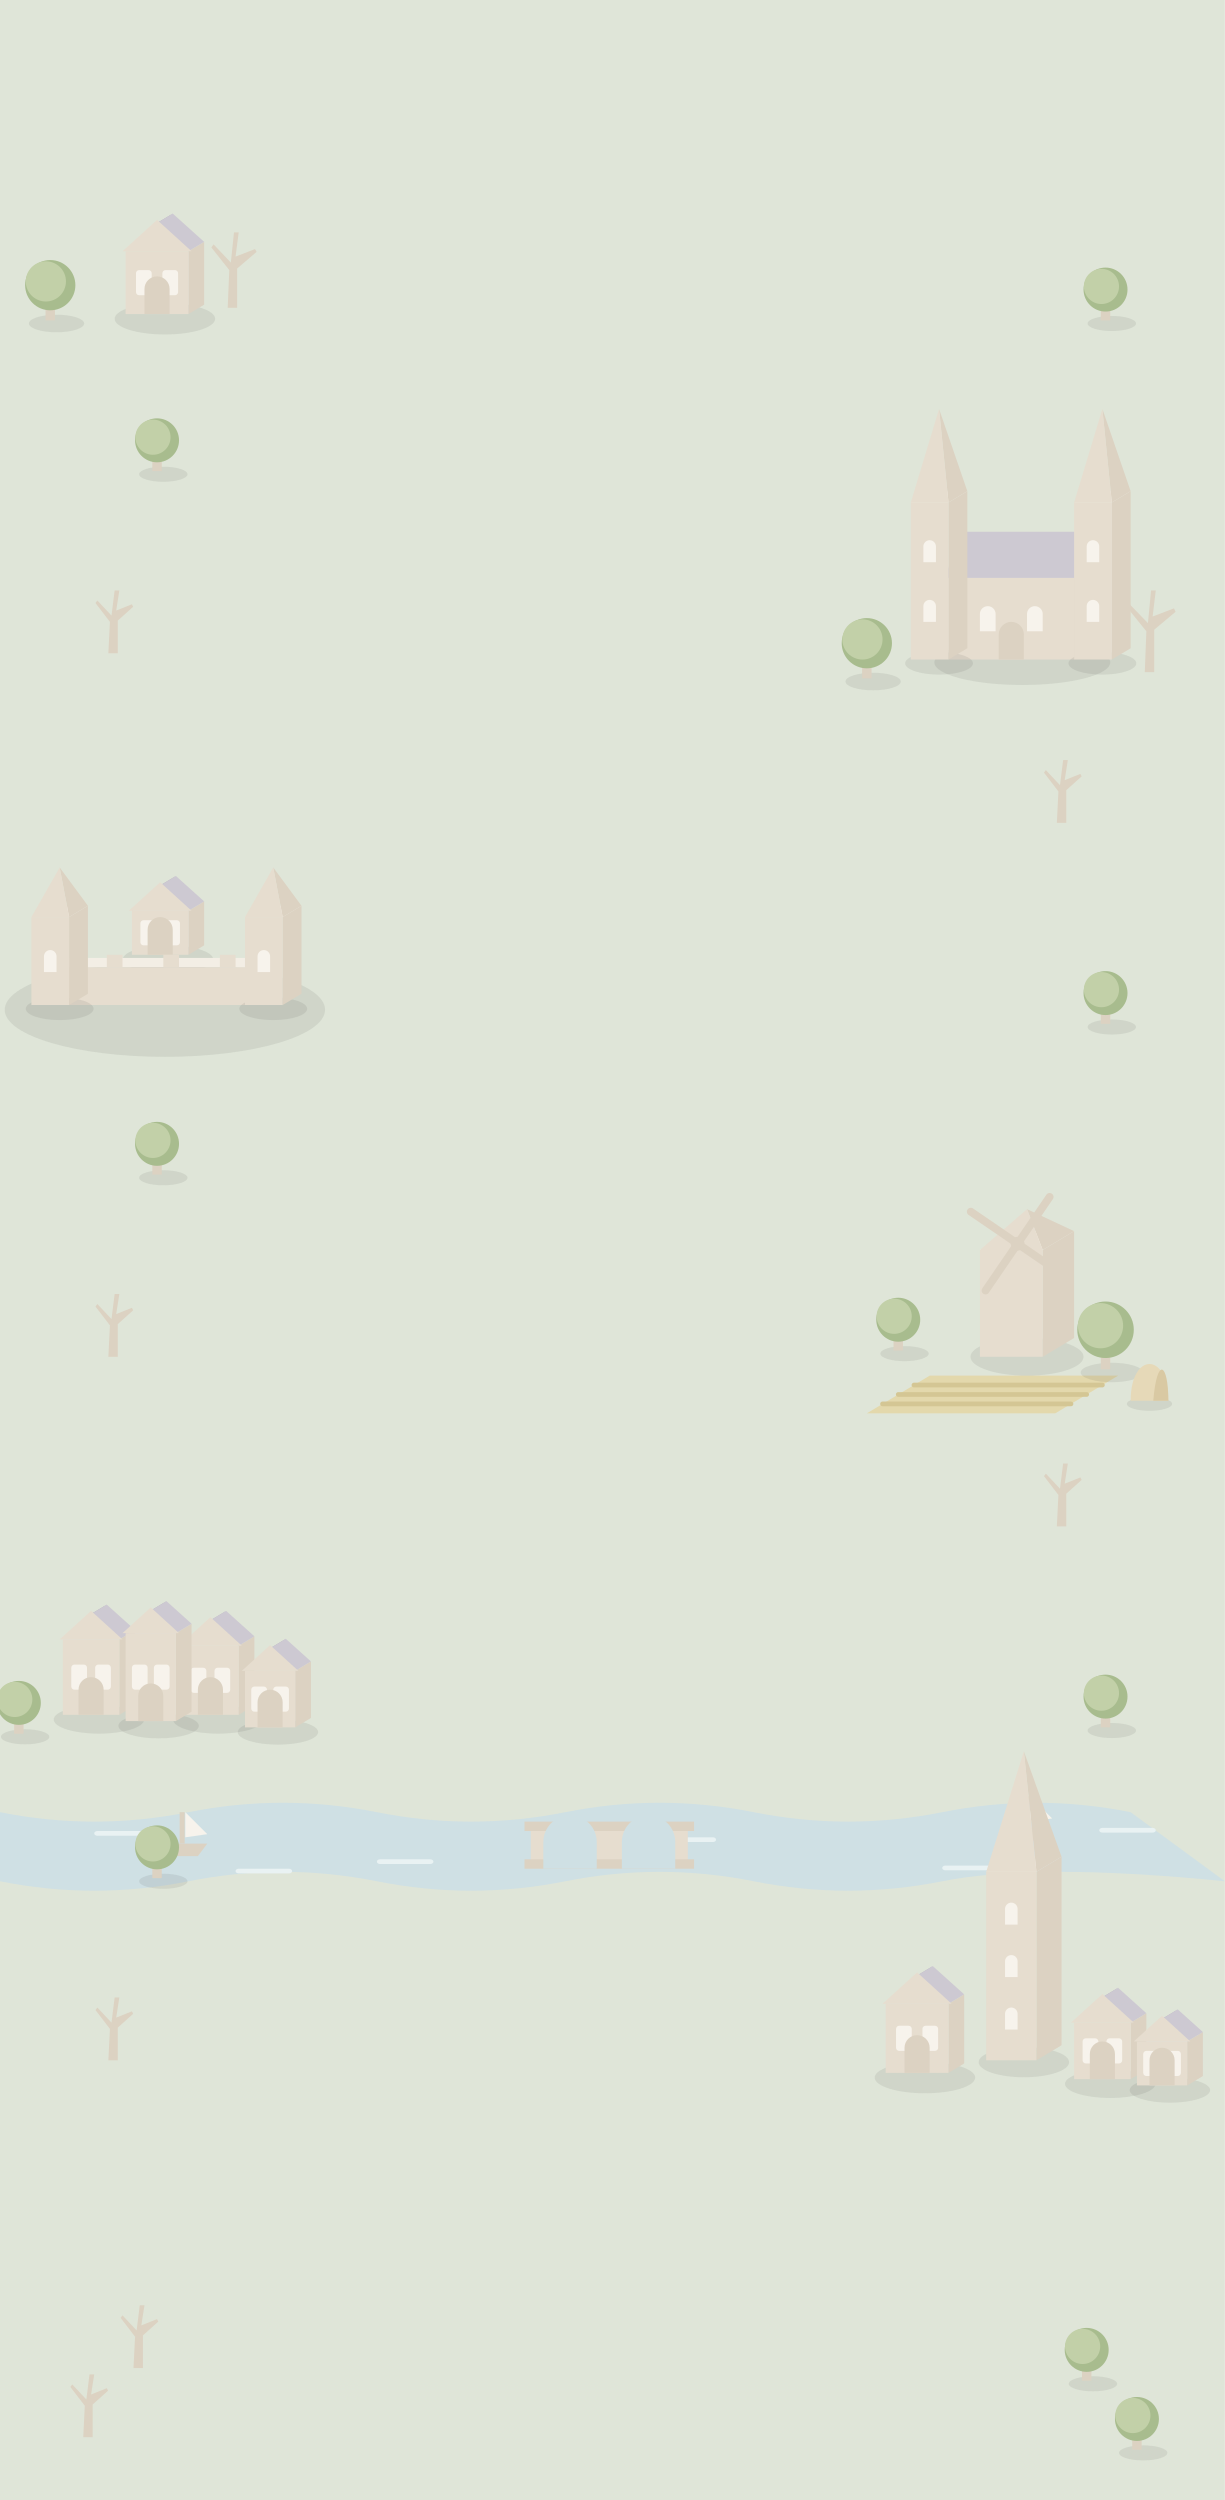
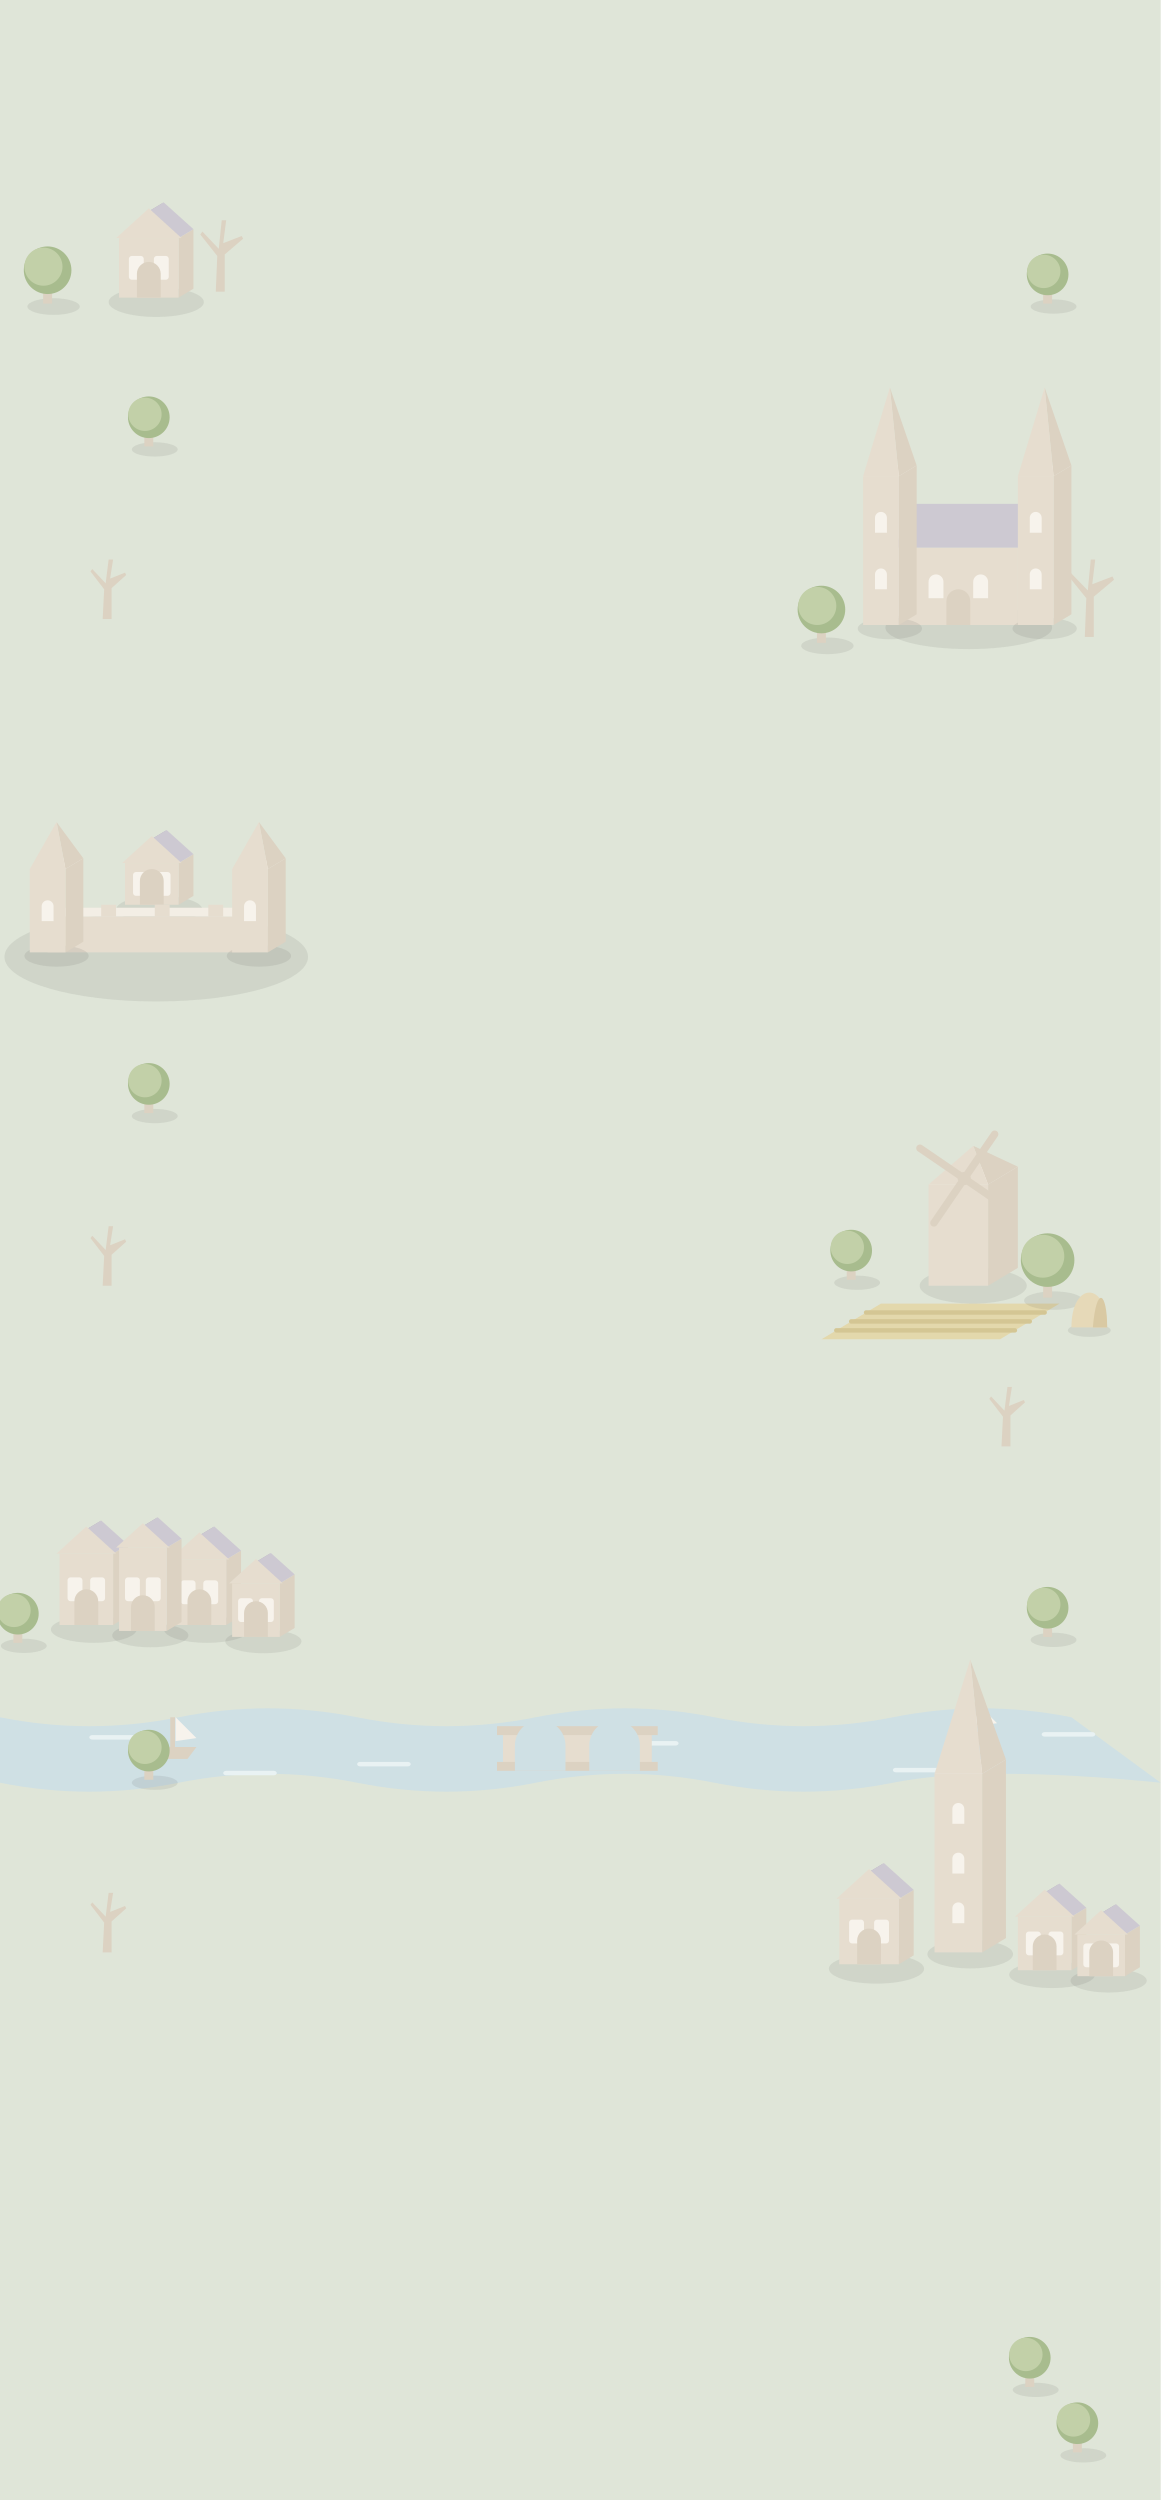
- <svg xmlns="http://www.w3.org/2000/svg" viewBox="0 0 390 796" width="390" height="796" data-points="120,644 268,532 130,420 274,308 118,196 270,84">
+ <svg xmlns="http://www.w3.org/2000/svg" viewBox="0 0 390 840" width="390" height="840" data-points="120,644 268,532 130,420 274,308 118,196 270,84">
  <style>.tint{fill:#dfe5d8}.c0{fill:#efe8dd}.s-c0{stroke:#efe8dd}.c1{fill:#e6ddcf}.s-c1{stroke:#e6ddcf}.c2{fill:#dcd2c2}.s-c2{stroke:#dcd2c2}.c3{fill:#f3eee5}.s-c3{stroke:#f3eee5}.c4{fill:#f7f3ec}.s-c4{stroke:#f7f3ec}.c5{fill:#d9ae8e}.s-c5{stroke:#d9ae8e}.c6{fill:#c8957a}.s-c6{stroke:#c8957a}.c7{fill:#cdc9d2}.s-c7{stroke:#cdc9d2}.c8{fill:#b6b1bd}.s-c8{stroke:#b6b1bd}.c9{fill:#c2d0a8}.s-c9{stroke:#c2d0a8}.c10{fill:#a8bc8e}.s-c10{stroke:#a8bc8e}.c11{fill:#cfe0e4}.s-c11{stroke:#cfe0e4}.c12{fill:#e9f2f3}.s-c12{stroke:#e9f2f3}.c13{fill:rgba(35, 32, 28, .08)}.s-c13{stroke:rgba(35, 32, 28, .08)}.c14{fill:#e9b97c}.s-c14{stroke:#e9b97c}.c15{fill:#e6d9b8}.s-c15{stroke:#e6d9b8}.c16{fill:#d9c9a3}.s-c16{stroke:#d9c9a3}.c17{fill:#e3d8ac}.s-c17{stroke:#e3d8ac}.c18{fill:#d4c694}.s-c18{stroke:#d4c694}.c19{fill:#e9dba0}.s-c19{stroke:#e9dba0}.c20{fill:#d9c884}.s-c20{stroke:#d9c884}.c21{fill:#e2c25e}.s-c21{stroke:#e2c25e}.c22{fill:#ebd38a}.s-c22{stroke:#ebd38a}.c23{fill:#e7c98a}.s-c23{stroke:#e7c98a}@media(prefers-color-scheme:dark){.tint{fill:#1f2521}.c0{fill:#2c2721}.s-c0{stroke:#2c2721}.c1{fill:#373129}.s-c1{stroke:#373129}.c2{fill:#2d2823}.s-c2{stroke:#2d2823}.c3{fill:#433c33}.s-c3{stroke:#433c33}.c4{fill:#8b7146}.s-c4{stroke:#8b7146}.c5{fill:#5c4136}.s-c5{stroke:#5c4136}.c6{fill:#4b342b}.s-c6{stroke:#4b342b}.c7{fill:#3c3b42}.s-c7{stroke:#3c3b42}.c8{fill:#2f2e35}.s-c8{stroke:#2f2e35}.c9{fill:#3f4b34}.s-c9{stroke:#3f4b34}.c10{fill:#33402a}.s-c10{stroke:#33402a}.c11{fill:#2a3a40}.s-c11{stroke:#2a3a40}.c12{fill:#354850}.s-c12{stroke:#354850}.c13{fill:rgba(0, 0, 0, .28)}.s-c13{stroke:rgba(0, 0, 0, .28)}.c14{fill:#8c6a44}.s-c14{stroke:#8c6a44}.c15{fill:#58492f}.s-c15{stroke:#58492f}.c16{fill:#4a3d28}.s-c16{stroke:#4a3d28}.c17{fill:#4a4430}.s-c17{stroke:#4a4430}.c18{fill:#403a27}.s-c18{stroke:#403a27}.c19{fill:#55502f}.s-c19{stroke:#55502f}.c20{fill:#4a4528}.s-c20{stroke:#4a4528}.c21{fill:#8f7430}.s-c21{stroke:#8f7430}.c22{fill:#a3863c}.s-c22{stroke:#a3863c}.c23{fill:#7a6236}.s-c23{stroke:#7a6236}}</style>
-   <rect x="0" y="0" width="390" height="796" class="tint" />
+   <rect x="0" y="0" width="390" height="840" class="tint" />
  <path d="M72.5 98L73 86L67.3 78.8L68 77.8L73.5 83.6L74.5 74L76 74L75 81.7L81.2 79.3L81.7 80.2L75.5 85.5L75.5 98Z" class="c2" />
  <ellipse cx="52.5" cy="101.5" rx="16" ry="5" class="c13" />
  <path d="M50 71 L40 80 L45 77 L55 68Z" class="c8" />
  <path d="M60 100 L60 80 L65 77 L65 97Z" class="c2" />
  <path d="M50 71 L60 80 L65 77 L55 68Z" class="c7" />
  <rect x="40" y="80" width="20" height="20" class="c1" />
  <path d="M39 80 L50 70 L61 80Z" class="c1" />
  <rect x="43.3" y="86" width="5" height="8" class="c4" rx="1" />
  <rect x="51.7" y="86" width="5" height="8" class="c4" rx="1" />
  <path d="M46 100V92a4 4 0 0 1 8 0V100Z" class="c2" />
  <ellipse cx="18" cy="103" rx="8.8" ry="2.8" class="c13" />
  <rect x="14.5" y="94.8" width="3" height="7.2" class="c2" />
  <circle cx="16" cy="90.8" r="8" class="c10" />
  <circle cx="14.6" cy="89.6" r="6.4" class="c9" />
  <ellipse cx="354" cy="103" rx="7.7" ry="2.4" class="c13" />
  <rect x="350.5" y="95.7" width="3" height="6.3" class="c2" />
  <circle cx="352" cy="92.2" r="7" class="c10" />
  <circle cx="350.7" cy="91.2" r="5.6" class="c9" />
  <path d="M276 450 L336 450 L356 438 L296 438Z" class="c17" />
  <path d="M281 447L341 447" fill="none" class="s-c18" stroke-width="1.5" stroke-linecap="round" stroke-linejoin="round" />
  <path d="M286 444L346 444" fill="none" class="s-c18" stroke-width="1.5" stroke-linecap="round" stroke-linejoin="round" />
  <path d="M291 441L351 441" fill="none" class="s-c18" stroke-width="1.5" stroke-linecap="round" stroke-linejoin="round" />
  <ellipse cx="52" cy="151" rx="7.7" ry="2.4" class="c13" />
  <rect x="48.5" y="143.7" width="3" height="6.3" class="c2" />
  <circle cx="50" cy="140.2" r="7" class="c10" />
  <circle cx="48.7" cy="139.2" r="5.6" class="c9" />
  <path d="M34.5 208L35 198L30.4 192L31 191.2L35.5 196L36.5 188L38 188L37 194.4L42 192.4L42.4 193.2L37.5 197.6L37.5 208Z" class="c2" />
  <ellipse cx="325.5" cy="210.9" rx="28" ry="7.2" class="c13" />
  <path d="M342 210 L342 184 L345.5 169.3 L349 179.8 L349 205.8Z" class="c2" />
  <rect x="302" y="184" width="40" height="26" class="c1" />
  <path d="M301 184 L343 184 L345.5 169.3 L305.5 169.3Z" class="c7" />
  <path d="M312 201V195.5a2.5 2.5 0 0 1 5 0V201Z" class="c4" />
  <path d="M327 201V195.5a2.5 2.5 0 0 1 5 0V201Z" class="c4" />
  <path d="M318 210V202a4 4 0 0 1 8 0V210Z" class="c2" />
  <ellipse cx="299" cy="211.2" rx="10.8" ry="3.6" class="c13" />
  <path d="M290 160 L302 160 L308 156.4 L296 156.4Z" class="c3" />
  <path d="M302 210 L302 160 L308 156.4 L308 206.4Z" class="c2" />
  <rect x="290" y="160" width="12" height="50" class="c1" />
  <path d="M294 179V174a2 2 0 0 1 4 0V179Z" class="c4" />
  <path d="M294 198V193a2 2 0 0 1 4 0V198Z" class="c4" />
  <path d="M302 160 L308 156.4 L299 130.2Z" class="c2" />
  <path d="M290 160 L302 160 L299 130.2Z" class="c1" />
  <ellipse cx="351" cy="211.2" rx="10.8" ry="3.6" class="c13" />
  <path d="M342 160 L354 160 L360 156.4 L348 156.4Z" class="c3" />
  <path d="M354 210 L354 160 L360 156.4 L360 206.4Z" class="c2" />
  <rect x="342" y="160" width="12" height="50" class="c1" />
  <path d="M346 179V174a2 2 0 0 1 4 0V179Z" class="c4" />
  <path d="M346 198V193a2 2 0 0 1 4 0V198Z" class="c4" />
  <path d="M354 160 L360 156.4 L351 130.2Z" class="c2" />
  <path d="M342 160 L354 160 L351 130.2Z" class="c1" />
  <path d="M364.5 214L365 201L358.7 193.2L359.5 192.2L365.5 198.4L366.5 188L368 188L367 196.3L373.8 193.7L374.3 194.8L367.5 200.5L367.5 214Z" class="c2" />
  <ellipse cx="278" cy="217" rx="8.8" ry="2.8" class="c13" />
  <rect x="274.5" y="208.8" width="3" height="7.2" class="c2" />
  <circle cx="276" cy="204.8" r="8" class="c10" />
  <circle cx="274.6" cy="203.6" r="6.4" class="c9" />
-   <path d="M336.5 262L337 252L332.4 246L333 245.2L337.5 250L338.5 242L340 242L339 248.4L344 246.4L344.4 247.2L339.5 251.6L339.5 262Z" class="c2" />
  <ellipse cx="53.5" cy="305.5" rx="14.4" ry="4.5" class="c13" />
  <path d="M51 281.9 L42 290 L47 287 L56 278.9Z" class="c8" />
  <path d="M60 304 L60 290 L65 287 L65 301Z" class="c2" />
  <path d="M51 281.9 L60 290 L65 287 L56 278.9Z" class="c7" />
  <rect x="42" y="290" width="18" height="14" class="c1" />
  <path d="M41 290 L51 280.9 L61 290Z" class="c1" />
  <rect x="44.7" y="293" width="5" height="8" class="c4" rx="1" />
  <rect x="52.3" y="293" width="5" height="8" class="c4" rx="1" />
  <path d="M47 304V296a4 4 0 0 1 8 0V304Z" class="c2" />
  <ellipse cx="52.5" cy="321.5" rx="51" ry="15" class="c13" />
  <path d="M16 308 L84 308 L89 305 L21 305Z" class="c3" />
  <path d="M84 320 L84 308 L89 305 L89 317Z" class="c2" />
  <rect x="16" y="308" width="68" height="12" class="c1" />
  <rect x="16" y="304" width="5" height="4" class="c1" />
  <rect x="34" y="304" width="5" height="4" class="c1" />
  <rect x="52" y="304" width="5" height="4" class="c1" />
  <rect x="70" y="304" width="5" height="4" class="c1" />
  <ellipse cx="19" cy="321.2" rx="10.8" ry="3.6" class="c13" />
  <path d="M10 292 L22 292 L28 288.4 L16 288.4Z" class="c3" />
  <path d="M22 320 L22 292 L28 288.4 L28 316.4Z" class="c2" />
  <rect x="10" y="292" width="12" height="28" class="c1" />
  <path d="M14 309.5V304.5a2 2 0 0 1 4 0V309.5Z" class="c4" />
  <path d="M22 292 L28 288.4 L19 276.2Z" class="c2" />
  <path d="M10 292 L22 292 L19 276.2Z" class="c1" />
  <ellipse cx="87" cy="321.2" rx="10.8" ry="3.6" class="c13" />
  <path d="M78 292 L90 292 L96 288.4 L84 288.4Z" class="c3" />
  <path d="M90 320 L90 292 L96 288.4 L96 316.4Z" class="c2" />
  <rect x="78" y="292" width="12" height="28" class="c1" />
  <path d="M82 309.5V304.5a2 2 0 0 1 4 0V309.5Z" class="c4" />
  <path d="M90 292 L96 288.4 L87 276.2Z" class="c2" />
  <path d="M78 292 L90 292 L87 276.2Z" class="c1" />
-   <ellipse cx="354" cy="327" rx="7.7" ry="2.4" class="c13" />
-   <rect x="350.5" y="319.7" width="3" height="6.3" class="c2" />
-   <circle cx="352" cy="316.2" r="7" class="c10" />
-   <circle cx="350.7" cy="315.1" r="5.6" class="c9" />
  <ellipse cx="52" cy="375" rx="7.7" ry="2.4" class="c13" />
  <rect x="48.5" y="367.7" width="3" height="6.3" class="c2" />
  <circle cx="50" cy="364.2" r="7" class="c10" />
  <circle cx="48.7" cy="363.1" r="5.6" class="c9" />
  <path d="M0 577Q30 583 60 577Q90 571 120 577Q150 583 180 577Q210 571 240 577Q270 583 300 577Q330 571 360 577L390 599Q330 593 300 599Q270 605 240 599Q210 593 180 599Q150 605 120 599Q90 593 60 599Q30 605 0 599Z" class="c11" />
  <rect x="30" y="583" width="18" height="1.5" class="c12" rx="1" />
  <rect x="120" y="592" width="18" height="1.5" class="c12" rx="1" />
  <rect x="210" y="585" width="18" height="1.5" class="c12" rx="1" />
  <rect x="300" y="594" width="18" height="1.5" class="c12" rx="1" />
  <rect x="350" y="582" width="18" height="1.5" class="c12" rx="1" />
  <rect x="75" y="595" width="18" height="1.5" class="c12" rx="1" />
  <ellipse cx="288" cy="431" rx="7.7" ry="2.4" class="c13" />
  <rect x="284.5" y="423.7" width="3" height="6.3" class="c2" />
  <circle cx="286" cy="420.2" r="7" class="c10" />
  <circle cx="284.7" cy="419.1" r="5.6" class="c9" />
  <ellipse cx="327" cy="432" rx="18" ry="6" class="c13" />
  <path d="M312 398 L332 398 L342 392 L322 392Z" class="c3" />
  <path d="M332 432 L332 398 L342 392 L342 426Z" class="c2" />
  <rect x="312" y="398" width="20" height="34" class="c1" />
  <path d="M332 398 L342 392 L327 385Z" class="c2" />
  <path d="M312 398 L332 398 L327 385Z" class="c1" />
  <path d="M324 396L338.9 406.2" fill="none" class="s-c2" stroke-width="2.5" stroke-linecap="round" stroke-linejoin="round" />
  <path d="M324 396L313.8 410.9" fill="none" class="s-c2" stroke-width="2.5" stroke-linecap="round" stroke-linejoin="round" />
  <path d="M324 396L309.1 385.8" fill="none" class="s-c2" stroke-width="2.5" stroke-linecap="round" stroke-linejoin="round" />
  <path d="M324 396L334.2 381.1" fill="none" class="s-c2" stroke-width="2.5" stroke-linecap="round" stroke-linejoin="round" />
  <circle cx="324" cy="396" r="2.2" class="c2" />
  <path d="M34.5 432L35 422L30.4 416L31 415.2L35.5 420L36.5 412L38 412L37 418.4L42 416.4L42.4 417.2L37.5 421.6L37.5 432Z" class="c2" />
  <ellipse cx="354" cy="437" rx="9.9" ry="3.1" class="c13" />
  <rect x="350.5" y="427.9" width="3" height="8.1" class="c2" />
  <circle cx="352" cy="423.4" r="9" class="c10" />
  <circle cx="350.4" cy="422.1" r="7.2" class="c9" />
  <ellipse cx="366" cy="447" rx="7.2" ry="2.2" class="c13" />
  <path d="M360 446C360 430.4 372 430.4 372 446Z" class="c15" />
  <path d="M367.2 446C368.4 431.6 372 434 372 446Z" class="c16" />
  <path d="M336.5 486L337 476L332.4 470L333 469.2L337.5 474L338.5 466L340 466L339 472.4L344 470.4L344.4 471.2L339.5 475.6L339.5 486Z" class="c2" />
  <ellipse cx="31.5" cy="547.5" rx="14.4" ry="4.5" class="c13" />
  <path d="M29 513.9 L20 522 L25 519 L34 510.9Z" class="c8" />
  <path d="M38 546 L38 522 L43 519 L43 543Z" class="c2" />
  <path d="M29 513.9 L38 522 L43 519 L34 510.9Z" class="c7" />
  <rect x="20" y="522" width="18" height="24" class="c1" />
  <path d="M19 522 L29 512.9 L39 522Z" class="c1" />
  <rect x="22.7" y="530" width="5" height="8" class="c4" rx="1" />
  <rect x="30.3" y="530" width="5" height="8" class="c4" rx="1" />
  <path d="M25 546V538a4 4 0 0 1 8 0V546Z" class="c2" />
  <ellipse cx="69.5" cy="547.5" rx="14.4" ry="4.5" class="c13" />
  <path d="M67 515.9 L58 524 L63 521 L72 512.9Z" class="c8" />
  <path d="M76 546 L76 524 L81 521 L81 543Z" class="c2" />
  <path d="M67 515.9 L76 524 L81 521 L72 512.9Z" class="c7" />
  <rect x="58" y="524" width="18" height="22" class="c1" />
  <path d="M57 524 L67 514.9 L77 524Z" class="c1" />
  <rect x="60.7" y="531" width="5" height="8" class="c4" rx="1" />
  <rect x="68.3" y="531" width="5" height="8" class="c4" rx="1" />
  <path d="M63 546V538a4 4 0 0 1 8 0V546Z" class="c2" />
  <ellipse cx="50.5" cy="549.5" rx="12.8" ry="4" class="c13" />
  <path d="M48 512.8 L40 520 L45 517 L53 509.8Z" class="c8" />
  <path d="M56 548 L56 520 L61 517 L61 545Z" class="c2" />
  <path d="M48 512.8 L56 520 L61 517 L53 509.8Z" class="c7" />
  <rect x="40" y="520" width="16" height="28" class="c1" />
  <path d="M39 520 L48 511.8 L57 520Z" class="c1" />
  <rect x="42" y="530" width="5" height="8" class="c4" rx="1" />
  <rect x="49" y="530" width="5" height="8" class="c4" rx="1" />
  <path d="M44 548V540a4 4 0 0 1 8 0V548Z" class="c2" />
  <ellipse cx="88.5" cy="551.5" rx="12.8" ry="4" class="c13" />
  <path d="M86 524.8 L78 532 L83 529 L91 521.8Z" class="c8" />
  <path d="M94 550 L94 532 L99 529 L99 547Z" class="c2" />
  <path d="M86 524.8 L94 532 L99 529 L91 521.8Z" class="c7" />
  <rect x="78" y="532" width="16" height="18" class="c1" />
  <path d="M77 532 L86 523.8 L95 532Z" class="c1" />
  <rect x="80" y="537" width="5" height="8" class="c4" rx="1" />
  <rect x="87" y="537" width="5" height="8" class="c4" rx="1" />
  <path d="M82 550V542a4 4 0 0 1 8 0V550Z" class="c2" />
  <ellipse cx="354" cy="551" rx="7.7" ry="2.4" class="c13" />
  <rect x="350.5" y="543.7" width="3" height="6.3" class="c2" />
  <circle cx="352" cy="540.2" r="7" class="c10" />
  <circle cx="350.7" cy="539.1" r="5.6" class="c9" />
  <ellipse cx="8" cy="553" rx="7.7" ry="2.4" class="c13" />
  <rect x="4.5" y="545.7" width="3" height="6.3" class="c2" />
  <circle cx="6" cy="542.2" r="7" class="c10" />
  <circle cx="4.7" cy="541.1" r="5.6" class="c9" />
  <path d="M320 582 L323 586 L331 586 L334 582Z" class="c2" />
  <rect x="326.2" y="572" width="1.6" height="10" class="c2" />
  <path d="M328 572 L335 579 L328 580Z" class="c4" />
  <path d="M50 587 L53 591 L63 591 L66 587Z" class="c2" />
  <rect x="57.2" y="577" width="1.6" height="10" class="c2" />
  <path d="M59 577 L66 584 L59 585Z" class="c4" />
  <rect x="169" y="582" width="50" height="12" class="c1" />
  <rect x="167" y="580" width="54" height="3" class="c2" />
  <rect x="167" y="592" width="54" height="3" class="c2" />
  <path d="M173 595V586.5A8.5 8.5 0 0 1 190 586.5V595Z" class="c11" />
  <path d="M198 595V586.5A8.5 8.5 0 0 1 215 586.5V595Z" class="c11" />
  <ellipse cx="52" cy="599" rx="7.7" ry="2.4" class="c13" />
  <rect x="48.5" y="591.7" width="3" height="6.3" class="c2" />
  <circle cx="50" cy="588.2" r="7" class="c10" />
  <circle cx="48.7" cy="587.1" r="5.6" class="c9" />
  <ellipse cx="326" cy="656.6" rx="14.4" ry="4.8" class="c13" />
  <path d="M314 596 L330 596 L338 591.2 L322 591.2Z" class="c3" />
  <path d="M330 656 L330 596 L338 591.2 L338 651.2Z" class="c2" />
  <rect x="314" y="596" width="16" height="60" class="c1" />
  <path d="M320 612.8V607.8a2 2 0 0 1 4 0V612.8Z" class="c4" />
  <path d="M320 629.5V624.5a2 2 0 0 1 4 0V629.5Z" class="c4" />
  <path d="M320 646.2V641.2a2 2 0 0 1 4 0V646.2Z" class="c4" />
  <path d="M330 596 L338 591.2 L326 557.6Z" class="c2" />
  <path d="M314 596 L330 596 L326 557.6Z" class="c1" />
  <path d="M34.5 656L35 646L30.4 640L31 639.2L35.5 644L36.5 636L38 636L37 642.4L42 640.4L42.4 641.2L37.5 645.6L37.5 656Z" class="c2" />
  <ellipse cx="294.5" cy="661.5" rx="16" ry="5" class="c13" />
  <path d="M292 629 L282 638 L287 635 L297 626Z" class="c8" />
  <path d="M302 660 L302 638 L307 635 L307 657Z" class="c2" />
  <path d="M292 629 L302 638 L307 635 L297 626Z" class="c7" />
  <rect x="282" y="638" width="20" height="22" class="c1" />
  <path d="M281 638 L292 628 L303 638Z" class="c1" />
  <rect x="285.3" y="645" width="5" height="8" class="c4" rx="1" />
  <rect x="293.7" y="645" width="5" height="8" class="c4" rx="1" />
  <path d="M288 660V652a4 4 0 0 1 8 0V660Z" class="c2" />
  <ellipse cx="353.5" cy="663.5" rx="14.4" ry="4.5" class="c13" />
  <path d="M351 635.9 L342 644 L347 641 L356 632.9Z" class="c8" />
  <path d="M360 662 L360 644 L365 641 L365 659Z" class="c2" />
  <path d="M351 635.9 L360 644 L365 641 L356 632.9Z" class="c7" />
  <rect x="342" y="644" width="18" height="18" class="c1" />
  <path d="M341 644 L351 634.9 L361 644Z" class="c1" />
  <rect x="344.7" y="649" width="5" height="8" class="c4" rx="1" />
  <rect x="352.3" y="649" width="5" height="8" class="c4" rx="1" />
  <path d="M347 662V654a4 4 0 0 1 8 0V662Z" class="c2" />
  <ellipse cx="372.5" cy="665.5" rx="12.8" ry="4" class="c13" />
  <path d="M370 642.8 L362 650 L367 647 L375 639.8Z" class="c8" />
  <path d="M378 664 L378 650 L383 647 L383 661Z" class="c2" />
  <path d="M370 642.8 L378 650 L383 647 L375 639.8Z" class="c7" />
  <rect x="362" y="650" width="16" height="14" class="c1" />
  <path d="M361 650 L370 641.8 L379 650Z" class="c1" />
  <rect x="364" y="653" width="5" height="8" class="c4" rx="1" />
  <rect x="371" y="653" width="5" height="8" class="c4" rx="1" />
  <path d="M366 664V656a4 4 0 0 1 8 0V664Z" class="c2" />
-   <path d="M42.5 754L43 744L38.4 738L39 737.2L43.5 742L44.5 734L46 734L45 740.4L50 738.4L50.4 739.2L45.5 743.6L45.5 754Z" class="c2" />
-   <ellipse cx="348" cy="759" rx="7.7" ry="2.4" class="c13" />
-   <rect x="344.5" y="751.7" width="3" height="6.3" class="c2" />
-   <circle cx="346" cy="748.2" r="7" class="c10" />
-   <circle cx="344.7" cy="747.1" r="5.6" class="c9" />
-   <path d="M26.5 776L27 766L22.4 760L23 759.2L27.5 764L28.5 756L30 756L29 762.4L34 760.4L34.4 761.2L29.5 765.6L29.5 776Z" class="c2" />
-   <ellipse cx="364" cy="781" rx="7.7" ry="2.4" class="c13" />
-   <rect x="360.5" y="773.7" width="3" height="6.3" class="c2" />
-   <circle cx="362" cy="770.2" r="7" class="c10" />
-   <circle cx="360.7" cy="769.1" r="5.6" class="c9" />
+   <ellipse cx="348" cy="803" rx="7.7" ry="2.4" class="c13" />
+   <rect x="344.5" y="795.7" width="3" height="6.3" class="c2" />
+   <circle cx="346" cy="792.2" r="7" class="c10" />
+   <circle cx="344.7" cy="791.1" r="5.6" class="c9" />
+   <ellipse cx="364" cy="825" rx="7.7" ry="2.4" class="c13" />
+   <rect x="360.5" y="817.7" width="3" height="6.3" class="c2" />
+   <circle cx="362" cy="814.2" r="7" class="c10" />
+   <circle cx="360.7" cy="813.1" r="5.6" class="c9" />
</svg>
